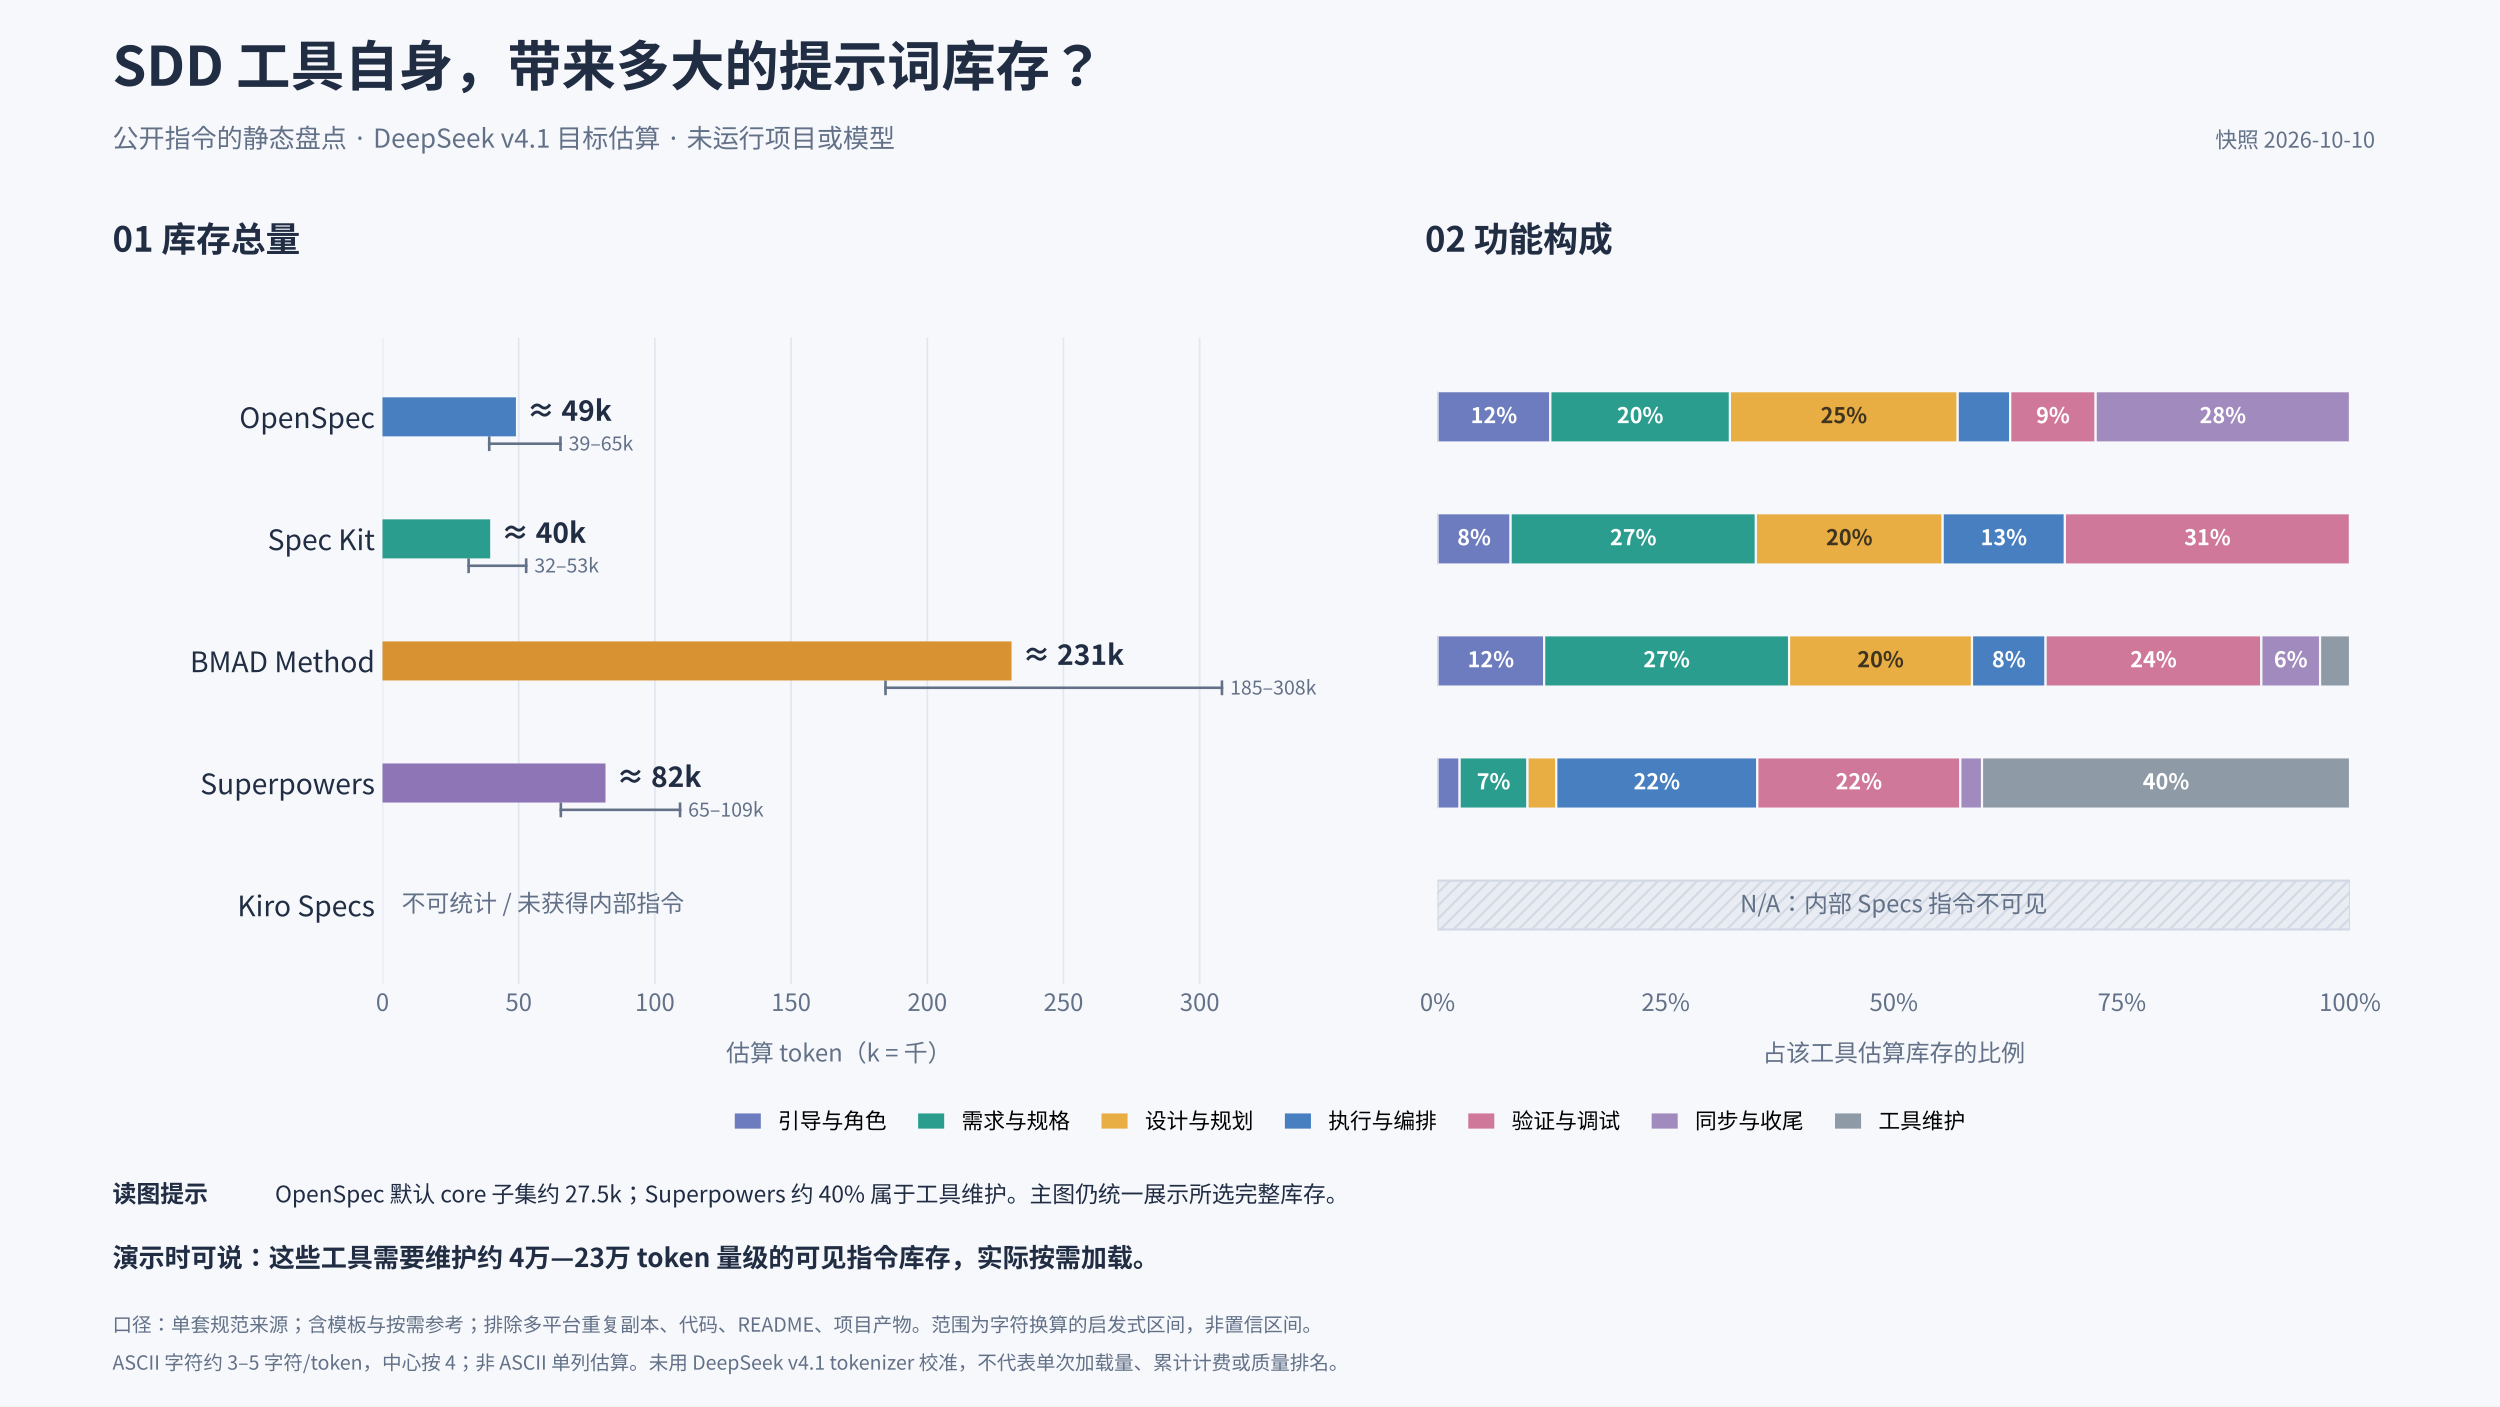
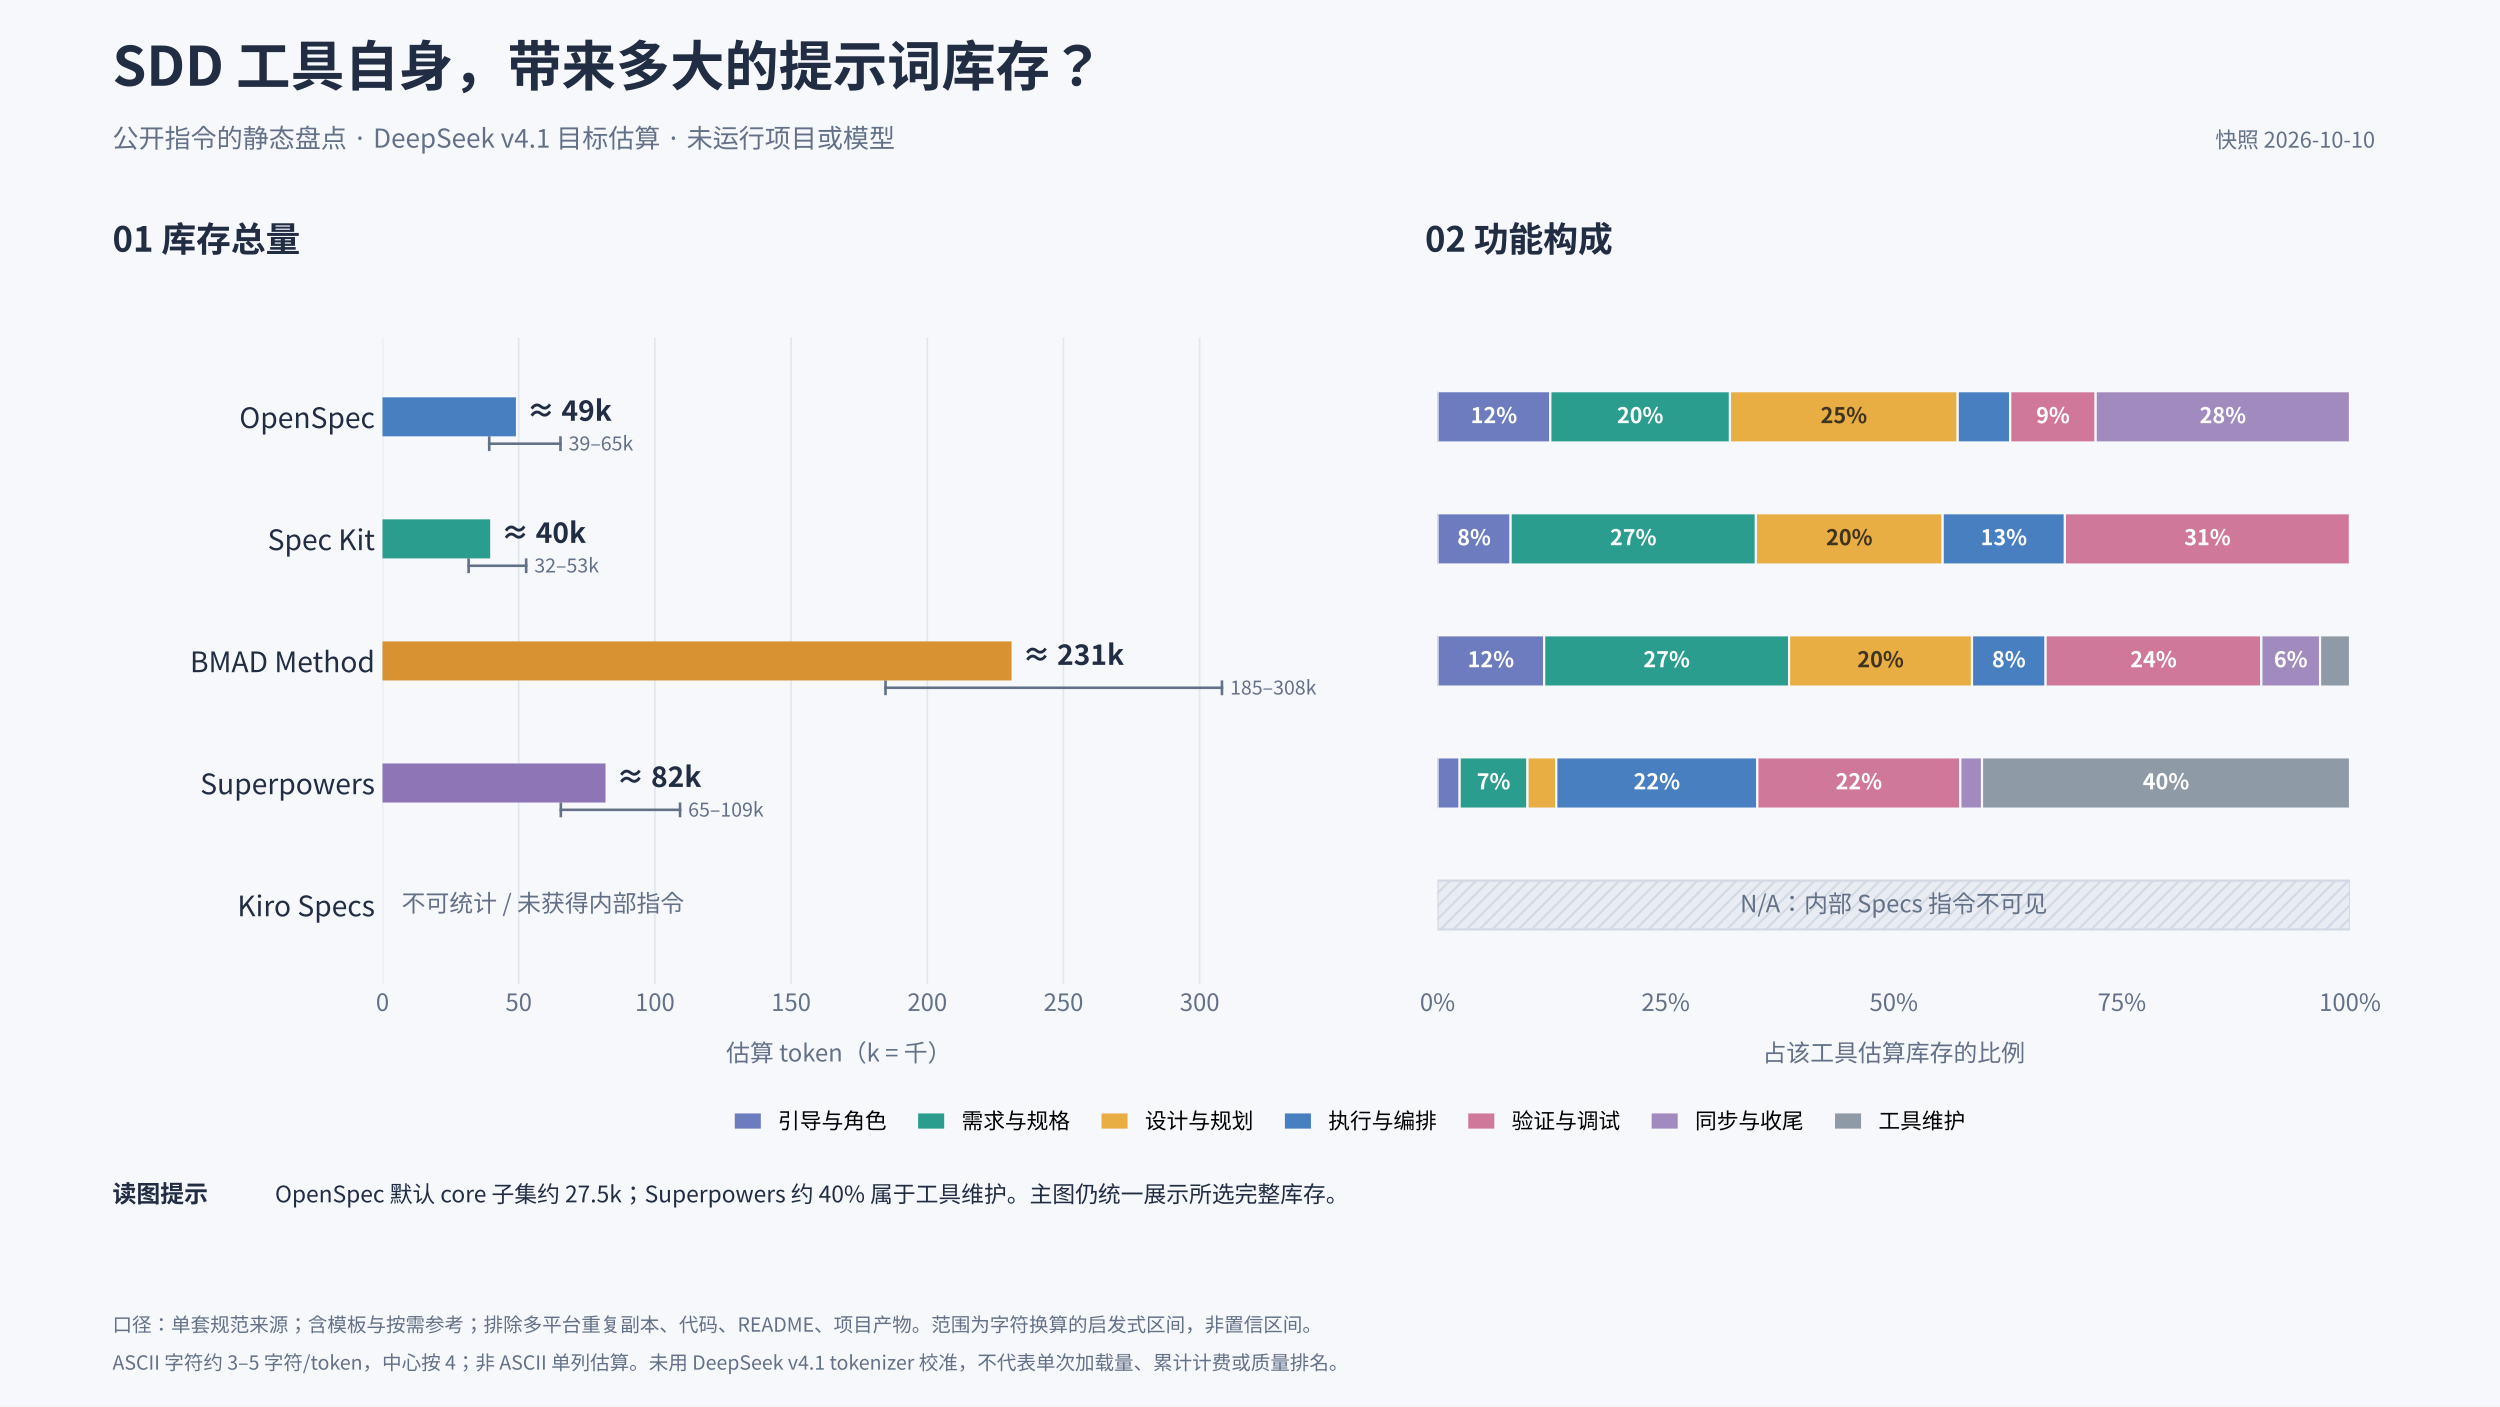
<svg xmlns="http://www.w3.org/2000/svg" width="1152pt" height="648pt" viewBox="0 0 1152 648" version="1.1">
  <defs>
    <style type="text/css">*{stroke-linejoin: round; stroke-linecap: butt}</style>
  </defs>
  <g id="figure_1">
    <g id="patch_1">
      <path d="M 0 648  L 1152 648  L 1152 0  L 0 0  z " style="fill: #f7f8fc" />
    </g>
    <g id="axes_1">
      <g id="patch_2">
        <path d="M 176.256 453.6  L 596.736 453.6  L 596.736 155.52  L 176.256 155.52  z " style="fill: #f7f8fc" />
      </g>
      <g id="matplotlib.axis_1">
        <g id="xtick_1">
          <g id="line2d_1">
-             <path d="M 176.256 453.6  L 176.256 155.52  " clip-path="url(#p2cd30f3368)" style="fill: none; stroke: #dbe0ea; stroke-opacity: 0.75; stroke-width: 0.8; stroke-linecap: square" />
+             <path d="M 176.256 453.6  L 176.256 155.52  " clip-path="url(#pd04bf1beea)" style="fill: none; stroke: #dbe0ea; stroke-opacity: 0.75; stroke-width: 0.8; stroke-linecap: square" />
          </g>
          <g id="line2d_2" />
          <g id="text_1">
            <text style="font-size: 11px; font-family: 'Noto Sans CJK JP'; text-anchor: middle; fill: #627187" x="176.256" y="465.855" transform="rotate(-0 176.256 465.8553)">0</text>
          </g>
        </g>
        <g id="xtick_2">
          <g id="line2d_3">
-             <path d="M 239.014 453.6  L 239.014 155.52  " clip-path="url(#p2cd30f3368)" style="fill: none; stroke: #dbe0ea; stroke-opacity: 0.75; stroke-width: 0.8; stroke-linecap: square" />
+             <path d="M 239.014 453.6  L 239.014 155.52  " clip-path="url(#pd04bf1beea)" style="fill: none; stroke: #dbe0ea; stroke-opacity: 0.75; stroke-width: 0.8; stroke-linecap: square" />
          </g>
          <g id="line2d_4" />
          <g id="text_2">
            <text style="font-size: 11px; font-family: 'Noto Sans CJK JP'; text-anchor: middle; fill: #627187" x="239.014" y="465.855" transform="rotate(-0 239.0142 465.8553)">50</text>
          </g>
        </g>
        <g id="xtick_3">
          <g id="line2d_5">
-             <path d="M 301.772 453.6  L 301.772 155.52  " clip-path="url(#p2cd30f3368)" style="fill: none; stroke: #dbe0ea; stroke-opacity: 0.75; stroke-width: 0.8; stroke-linecap: square" />
+             <path d="M 301.772 453.6  L 301.772 155.52  " clip-path="url(#pd04bf1beea)" style="fill: none; stroke: #dbe0ea; stroke-opacity: 0.75; stroke-width: 0.8; stroke-linecap: square" />
          </g>
          <g id="line2d_6" />
          <g id="text_3">
            <text style="font-size: 11px; font-family: 'Noto Sans CJK JP'; text-anchor: middle; fill: #627187" x="301.772" y="465.855" transform="rotate(-0 301.7724 465.8553)">100</text>
          </g>
        </g>
        <g id="xtick_4">
          <g id="line2d_7">
-             <path d="M 364.531 453.6  L 364.531 155.52  " clip-path="url(#p2cd30f3368)" style="fill: none; stroke: #dbe0ea; stroke-opacity: 0.75; stroke-width: 0.8; stroke-linecap: square" />
+             <path d="M 364.531 453.6  L 364.531 155.52  " clip-path="url(#pd04bf1beea)" style="fill: none; stroke: #dbe0ea; stroke-opacity: 0.75; stroke-width: 0.8; stroke-linecap: square" />
          </g>
          <g id="line2d_8" />
          <g id="text_4">
            <text style="font-size: 11px; font-family: 'Noto Sans CJK JP'; text-anchor: middle; fill: #627187" x="364.531" y="465.855" transform="rotate(-0 364.5306 465.8553)">150</text>
          </g>
        </g>
        <g id="xtick_5">
          <g id="line2d_9">
-             <path d="M 427.289 453.6  L 427.289 155.52  " clip-path="url(#p2cd30f3368)" style="fill: none; stroke: #dbe0ea; stroke-opacity: 0.75; stroke-width: 0.8; stroke-linecap: square" />
+             <path d="M 427.289 453.6  L 427.289 155.52  " clip-path="url(#pd04bf1beea)" style="fill: none; stroke: #dbe0ea; stroke-opacity: 0.75; stroke-width: 0.8; stroke-linecap: square" />
          </g>
          <g id="line2d_10" />
          <g id="text_5">
            <text style="font-size: 11px; font-family: 'Noto Sans CJK JP'; text-anchor: middle; fill: #627187" x="427.289" y="465.855" transform="rotate(-0 427.2888 465.8553)">200</text>
          </g>
        </g>
        <g id="xtick_6">
          <g id="line2d_11">
-             <path d="M 490.047 453.6  L 490.047 155.52  " clip-path="url(#p2cd30f3368)" style="fill: none; stroke: #dbe0ea; stroke-opacity: 0.75; stroke-width: 0.8; stroke-linecap: square" />
+             <path d="M 490.047 453.6  L 490.047 155.52  " clip-path="url(#pd04bf1beea)" style="fill: none; stroke: #dbe0ea; stroke-opacity: 0.75; stroke-width: 0.8; stroke-linecap: square" />
          </g>
          <g id="line2d_12" />
          <g id="text_6">
            <text style="font-size: 11px; font-family: 'Noto Sans CJK JP'; text-anchor: middle; fill: #627187" x="490.047" y="465.855" transform="rotate(-0 490.047 465.8553)">250</text>
          </g>
        </g>
        <g id="xtick_7">
          <g id="line2d_13">
-             <path d="M 552.805 453.6  L 552.805 155.52  " clip-path="url(#p2cd30f3368)" style="fill: none; stroke: #dbe0ea; stroke-opacity: 0.75; stroke-width: 0.8; stroke-linecap: square" />
+             <path d="M 552.805 453.6  L 552.805 155.52  " clip-path="url(#pd04bf1beea)" style="fill: none; stroke: #dbe0ea; stroke-opacity: 0.75; stroke-width: 0.8; stroke-linecap: square" />
          </g>
          <g id="line2d_14" />
          <g id="text_7">
            <text style="font-size: 11px; font-family: 'Noto Sans CJK JP'; text-anchor: middle; fill: #627187" x="552.805" y="465.855" transform="rotate(-0 552.8053 465.8553)">300</text>
          </g>
        </g>
        <g id="text_8">
          <text style="font-size: 11px; font-family: 'Noto Sans CJK JP'; text-anchor: middle; fill: #627187" x="386.496" y="489.13" transform="rotate(-0 386.496 489.1303)">估算 token（k = 千）</text>
        </g>
      </g>
      <g id="matplotlib.axis_2">
        <g id="ytick_1">
          <g id="line2d_15" />
          <g id="text_9">
            <text style="font-size: 13px; font-family: 'Noto Sans CJK JP'; text-anchor: end; fill: #202d43" x="172.756" y="197.251" transform="rotate(-0 172.756 197.2506)">OpenSpec</text>
          </g>
        </g>
        <g id="ytick_2">
          <g id="line2d_16" />
          <g id="text_10">
            <text style="font-size: 13px; font-family: 'Noto Sans CJK JP'; text-anchor: end; fill: #202d43" x="172.756" y="253.492" transform="rotate(-0 172.756 253.4921)">Spec Kit</text>
          </g>
        </g>
        <g id="ytick_3">
          <g id="line2d_17" />
          <g id="text_11">
            <text style="font-size: 13px; font-family: 'Noto Sans CJK JP'; text-anchor: end; fill: #202d43" x="172.756" y="309.734" transform="rotate(-0 172.756 309.7336)">BMAD Method</text>
          </g>
        </g>
        <g id="ytick_4">
          <g id="line2d_18" />
          <g id="text_12">
            <text style="font-size: 13px; font-family: 'Noto Sans CJK JP'; text-anchor: end; fill: #202d43" x="172.756" y="365.975" transform="rotate(-0 172.756 365.9751)">Superpowers</text>
          </g>
        </g>
        <g id="ytick_5">
          <g id="line2d_19" />
          <g id="text_13">
            <text style="font-size: 13px; font-family: 'Noto Sans CJK JP'; text-anchor: end; fill: #202d43" x="172.756" y="422.217" transform="rotate(-0 172.756 422.2166)">Kiro Specs</text>
          </g>
        </g>
      </g>
      <g id="line2d_20">
-         <path d="M 225.434 201.638  L 225.434 207.262  " clip-path="url(#p2cd30f3368)" style="fill: none; stroke: #627187; stroke-width: 1.2; stroke-linecap: square" />
+         <path d="M 225.434 201.638  L 225.434 207.262  " clip-path="url(#pd04bf1beea)" style="fill: none; stroke: #627187; stroke-width: 1.2; stroke-linecap: square" />
      </g>
      <g id="line2d_21">
-         <path d="M 258.259 201.638  L 258.259 207.262  " clip-path="url(#p2cd30f3368)" style="fill: none; stroke: #627187; stroke-width: 1.2; stroke-linecap: square" />
+         <path d="M 258.259 201.638  L 258.259 207.262  " clip-path="url(#pd04bf1beea)" style="fill: none; stroke: #627187; stroke-width: 1.2; stroke-linecap: square" />
      </g>
      <g id="line2d_22">
-         <path d="M 215.943 257.88  L 215.943 263.504  " clip-path="url(#p2cd30f3368)" style="fill: none; stroke: #627187; stroke-width: 1.2; stroke-linecap: square" />
+         <path d="M 215.943 257.88  L 215.943 263.504  " clip-path="url(#pd04bf1beea)" style="fill: none; stroke: #627187; stroke-width: 1.2; stroke-linecap: square" />
      </g>
      <g id="line2d_23">
-         <path d="M 242.454 257.88  L 242.454 263.504  " clip-path="url(#p2cd30f3368)" style="fill: none; stroke: #627187; stroke-width: 1.2; stroke-linecap: square" />
+         <path d="M 242.454 257.88  L 242.454 263.504  " clip-path="url(#pd04bf1beea)" style="fill: none; stroke: #627187; stroke-width: 1.2; stroke-linecap: square" />
      </g>
      <g id="line2d_24">
-         <path d="M 408.047 314.121  L 408.047 319.745  " clip-path="url(#p2cd30f3368)" style="fill: none; stroke: #627187; stroke-width: 1.2; stroke-linecap: square" />
+         <path d="M 408.047 314.121  L 408.047 319.745  " clip-path="url(#pd04bf1beea)" style="fill: none; stroke: #627187; stroke-width: 1.2; stroke-linecap: square" />
      </g>
      <g id="line2d_25">
-         <path d="M 563.078 314.121  L 563.078 319.745  " clip-path="url(#p2cd30f3368)" style="fill: none; stroke: #627187; stroke-width: 1.2; stroke-linecap: square" />
+         <path d="M 563.078 314.121  L 563.078 319.745  " clip-path="url(#pd04bf1beea)" style="fill: none; stroke: #627187; stroke-width: 1.2; stroke-linecap: square" />
      </g>
      <g id="line2d_26">
-         <path d="M 258.435 370.363  L 258.435 375.987  " clip-path="url(#p2cd30f3368)" style="fill: none; stroke: #627187; stroke-width: 1.2; stroke-linecap: square" />
+         <path d="M 258.435 370.363  L 258.435 375.987  " clip-path="url(#pd04bf1beea)" style="fill: none; stroke: #627187; stroke-width: 1.2; stroke-linecap: square" />
      </g>
      <g id="line2d_27">
-         <path d="M 313.361 370.363  L 313.361 375.987  " clip-path="url(#p2cd30f3368)" style="fill: none; stroke: #627187; stroke-width: 1.2; stroke-linecap: square" />
+         <path d="M 313.361 370.363  L 313.361 375.987  " clip-path="url(#pd04bf1beea)" style="fill: none; stroke: #627187; stroke-width: 1.2; stroke-linecap: square" />
      </g>
      <g id="patch_3">
-         <path d="M 176.256 183.078  L 237.738 183.078  L 237.738 201.076  L 176.256 201.076  z " clip-path="url(#p2cd30f3368)" style="fill: #477fc1" />
+         <path d="M 176.256 183.078  L 237.738 183.078  L 237.738 201.076  L 176.256 201.076  z " clip-path="url(#pd04bf1beea)" style="fill: #477fc1" />
      </g>
      <g id="text_14">
        <text style="font-weight: 700; font-size: 13px; font-family: 'Noto Sans CJK JP'; text-anchor: start; fill: #202d43" x="242.759" y="193.898" transform="rotate(-0 242.7587 193.8978)">≈ 49k</text>
      </g>
      <g id="text_15">
        <text style="font-size: 9px; font-family: 'Noto Sans CJK JP'; text-anchor: start; fill: #627187" x="262.024" y="207.563" transform="rotate(-0 262.0243 207.5635)">39–65k</text>
      </g>
      <g id="patch_4">
-         <path d="M 176.256 239.32  L 225.878 239.32  L 225.878 257.317  L 176.256 257.317  z " clip-path="url(#p2cd30f3368)" style="fill: #2a9d8f" />
+         <path d="M 176.256 239.32  L 225.878 239.32  L 225.878 257.317  L 176.256 257.317  z " clip-path="url(#pd04bf1beea)" style="fill: #2a9d8f" />
      </g>
      <g id="text_16">
        <text style="font-weight: 700; font-size: 13px; font-family: 'Noto Sans CJK JP'; text-anchor: start; fill: #202d43" x="230.899" y="250.139" transform="rotate(-0 230.8985 250.1393)">≈ 40k</text>
      </g>
      <g id="text_17">
        <text style="font-size: 9px; font-family: 'Noto Sans CJK JP'; text-anchor: start; fill: #627187" x="246.219" y="263.805" transform="rotate(-0 246.2193 263.805)">32–53k</text>
      </g>
      <g id="patch_5">
-         <path d="M 176.256 295.561  L 466.121 295.561  L 466.121 313.559  L 176.256 313.559  z " clip-path="url(#p2cd30f3368)" style="fill: #d89232" />
+         <path d="M 176.256 295.561  L 466.121 295.561  L 466.121 313.559  L 176.256 313.559  z " clip-path="url(#pd04bf1beea)" style="fill: #d89232" />
      </g>
      <g id="text_18">
        <text style="font-weight: 700; font-size: 13px; font-family: 'Noto Sans CJK JP'; text-anchor: start; fill: #202d43" x="471.141" y="306.381" transform="rotate(-0 471.1414 306.3808)">≈ 231k</text>
      </g>
      <g id="text_19">
        <text style="font-size: 9px; font-family: 'Noto Sans CJK JP'; text-anchor: start; fill: #627187" x="566.843" y="320.046" transform="rotate(-0 566.8434 320.0465)">185–308k</text>
      </g>
      <g id="patch_6">
-         <path d="M 176.256 351.803  L 279.014 351.803  L 279.014 369.8  L 176.256 369.8  z " clip-path="url(#p2cd30f3368)" style="fill: #8e75b5" />
+         <path d="M 176.256 351.803  L 279.014 351.803  L 279.014 369.8  L 176.256 369.8  z " clip-path="url(#pd04bf1beea)" style="fill: #8e75b5" />
      </g>
      <g id="text_20">
        <text style="font-weight: 700; font-size: 13px; font-family: 'Noto Sans CJK JP'; text-anchor: start; fill: #202d43" x="284.035" y="362.622" transform="rotate(-0 284.0351 362.6224)">≈ 82k</text>
      </g>
      <g id="text_21">
        <text style="font-size: 9px; font-family: 'Noto Sans CJK JP'; text-anchor: start; fill: #627187" x="317.126" y="376.288" transform="rotate(-0 317.1264 376.288)">65–109k</text>
      </g>
      <g id="text_22">
        <text style="font-size: 11px; font-family: 'Noto Sans CJK JP'; text-anchor: start; fill: #627187" x="185.042" y="420.161" transform="rotate(-0 185.0421 420.1608)">不可统计 / 未获得内部指令</text>
      </g>
      <g id="line2d_28">
-         <path d="M 225.434 204.45  L 258.259 204.45  " clip-path="url(#p2cd30f3368)" style="fill: none; stroke: #627187; stroke-width: 1.2; stroke-linecap: square" />
+         <path d="M 225.434 204.45  L 258.259 204.45  " clip-path="url(#pd04bf1beea)" style="fill: none; stroke: #627187; stroke-width: 1.2; stroke-linecap: square" />
      </g>
      <g id="line2d_29">
-         <path d="M 215.943 260.692  L 242.454 260.692  " clip-path="url(#p2cd30f3368)" style="fill: none; stroke: #627187; stroke-width: 1.2; stroke-linecap: square" />
+         <path d="M 215.943 260.692  L 242.454 260.692  " clip-path="url(#pd04bf1beea)" style="fill: none; stroke: #627187; stroke-width: 1.2; stroke-linecap: square" />
      </g>
      <g id="line2d_30">
-         <path d="M 408.047 316.933  L 563.078 316.933  " clip-path="url(#p2cd30f3368)" style="fill: none; stroke: #627187; stroke-width: 1.2; stroke-linecap: square" />
+         <path d="M 408.047 316.933  L 563.078 316.933  " clip-path="url(#pd04bf1beea)" style="fill: none; stroke: #627187; stroke-width: 1.2; stroke-linecap: square" />
      </g>
      <g id="line2d_31">
-         <path d="M 258.435 373.175  L 313.361 373.175  " clip-path="url(#p2cd30f3368)" style="fill: none; stroke: #627187; stroke-width: 1.2; stroke-linecap: square" />
+         <path d="M 258.435 373.175  L 313.361 373.175  " clip-path="url(#pd04bf1beea)" style="fill: none; stroke: #627187; stroke-width: 1.2; stroke-linecap: square" />
      </g>
    </g>
    <g id="axes_2">
      <g id="patch_7">
        <path d="M 662.4 453.6  L 1082.88 453.6  L 1082.88 155.52  L 662.4 155.52  z " style="fill: #f7f8fc" />
      </g>
      <g id="patch_8">
-         <path d="M 662.4 180.266  L 714.395 180.266  L 714.395 203.888  L 662.4 203.888  z " clip-path="url(#pcbad7cd217)" style="fill: #6c7cbe; stroke: #f7f8fc; stroke-linejoin: miter" />
+         <path d="M 662.4 180.266  L 714.395 180.266  L 714.395 203.888  L 662.4 203.888  z " clip-path="url(#p2e1c0ce49d)" style="fill: #6c7cbe; stroke: #f7f8fc; stroke-linejoin: miter" />
      </g>
      <g id="patch_9">
-         <path d="M 714.395 180.266  L 797.161 180.266  L 797.161 203.888  L 714.395 203.888  z " clip-path="url(#pcbad7cd217)" style="fill: #2a9d8f; stroke: #f7f8fc; stroke-linejoin: miter" />
+         <path d="M 714.395 180.266  L 797.161 180.266  L 797.161 203.888  L 714.395 203.888  z " clip-path="url(#p2e1c0ce49d)" style="fill: #2a9d8f; stroke: #f7f8fc; stroke-linejoin: miter" />
      </g>
      <g id="patch_10">
-         <path d="M 797.161 180.266  L 902.11 180.266  L 902.11 203.888  L 797.161 203.888  z " clip-path="url(#pcbad7cd217)" style="fill: #e8ad43; stroke: #f7f8fc; stroke-linejoin: miter" />
+         <path d="M 797.161 180.266  L 902.11 180.266  L 902.11 203.888  L 797.161 203.888  z " clip-path="url(#p2e1c0ce49d)" style="fill: #e8ad43; stroke: #f7f8fc; stroke-linejoin: miter" />
      </g>
      <g id="patch_11">
-         <path d="M 902.11 180.266  L 926.314 180.266  L 926.314 203.888  L 902.11 203.888  z " clip-path="url(#pcbad7cd217)" style="fill: #477fc1; stroke: #f7f8fc; stroke-linejoin: miter" />
+         <path d="M 902.11 180.266  L 926.314 180.266  L 926.314 203.888  L 902.11 203.888  z " clip-path="url(#p2e1c0ce49d)" style="fill: #477fc1; stroke: #f7f8fc; stroke-linejoin: miter" />
      </g>
      <g id="patch_12">
-         <path d="M 926.314 180.266  L 965.683 180.266  L 965.683 203.888  L 926.314 203.888  z " clip-path="url(#pcbad7cd217)" style="fill: #d07899; stroke: #f7f8fc; stroke-linejoin: miter" />
+         <path d="M 926.314 180.266  L 965.683 180.266  L 965.683 203.888  L 926.314 203.888  z " clip-path="url(#p2e1c0ce49d)" style="fill: #d07899; stroke: #f7f8fc; stroke-linejoin: miter" />
      </g>
      <g id="patch_13">
-         <path d="M 965.683 180.266  L 1082.88 180.266  L 1082.88 203.888  L 965.683 203.888  z " clip-path="url(#pcbad7cd217)" style="fill: #a18abd; stroke: #f7f8fc; stroke-linejoin: miter" />
+         <path d="M 965.683 180.266  L 1082.88 180.266  L 1082.88 203.888  L 965.683 203.888  z " clip-path="url(#p2e1c0ce49d)" style="fill: #a18abd; stroke: #f7f8fc; stroke-linejoin: miter" />
      </g>
      <g id="patch_14">
-         <path d="M 1082.88 180.266  L 1082.88 180.266  L 1082.88 203.888  L 1082.88 203.888  z " clip-path="url(#pcbad7cd217)" style="fill: #8e9aa5; stroke: #f7f8fc; stroke-linejoin: miter" />
+         <path d="M 1082.88 180.266  L 1082.88 180.266  L 1082.88 203.888  L 1082.88 203.888  z " clip-path="url(#p2e1c0ce49d)" style="fill: #8e9aa5; stroke: #f7f8fc; stroke-linejoin: miter" />
      </g>
      <g id="patch_15">
-         <path d="M 662.4 236.508  L 696.094 236.508  L 696.094 260.129  L 662.4 260.129  z " clip-path="url(#pcbad7cd217)" style="fill: #6c7cbe; stroke: #f7f8fc; stroke-linejoin: miter" />
+         <path d="M 662.4 236.508  L 696.094 236.508  L 696.094 260.129  L 662.4 260.129  z " clip-path="url(#p2e1c0ce49d)" style="fill: #6c7cbe; stroke: #f7f8fc; stroke-linejoin: miter" />
      </g>
      <g id="patch_16">
-         <path d="M 696.094 236.508  L 809.112 236.508  L 809.112 260.129  L 696.094 260.129  z " clip-path="url(#pcbad7cd217)" style="fill: #2a9d8f; stroke: #f7f8fc; stroke-linejoin: miter" />
+         <path d="M 696.094 236.508  L 809.112 236.508  L 809.112 260.129  L 696.094 260.129  z " clip-path="url(#p2e1c0ce49d)" style="fill: #2a9d8f; stroke: #f7f8fc; stroke-linejoin: miter" />
      </g>
      <g id="patch_17">
-         <path d="M 809.112 236.508  L 895.189 236.508  L 895.189 260.129  L 809.112 260.129  z " clip-path="url(#pcbad7cd217)" style="fill: #e8ad43; stroke: #f7f8fc; stroke-linejoin: miter" />
+         <path d="M 809.112 236.508  L 895.189 236.508  L 895.189 260.129  L 809.112 260.129  z " clip-path="url(#p2e1c0ce49d)" style="fill: #e8ad43; stroke: #f7f8fc; stroke-linejoin: miter" />
      </g>
      <g id="patch_18">
-         <path d="M 895.189 236.508  L 951.5 236.508  L 951.5 260.129  L 895.189 260.129  z " clip-path="url(#pcbad7cd217)" style="fill: #477fc1; stroke: #f7f8fc; stroke-linejoin: miter" />
+         <path d="M 895.189 236.508  L 951.5 236.508  L 951.5 260.129  L 895.189 260.129  z " clip-path="url(#p2e1c0ce49d)" style="fill: #477fc1; stroke: #f7f8fc; stroke-linejoin: miter" />
      </g>
      <g id="patch_19">
-         <path d="M 951.5 236.508  L 1082.88 236.508  L 1082.88 260.129  L 951.5 260.129  z " clip-path="url(#pcbad7cd217)" style="fill: #d07899; stroke: #f7f8fc; stroke-linejoin: miter" />
+         <path d="M 951.5 236.508  L 1082.88 236.508  L 1082.88 260.129  L 951.5 260.129  z " clip-path="url(#p2e1c0ce49d)" style="fill: #d07899; stroke: #f7f8fc; stroke-linejoin: miter" />
      </g>
      <g id="patch_20">
-         <path d="M 1082.88 236.508  L 1082.88 236.508  L 1082.88 260.129  L 1082.88 260.129  z " clip-path="url(#pcbad7cd217)" style="fill: #a18abd; stroke: #f7f8fc; stroke-linejoin: miter" />
+         <path d="M 1082.88 236.508  L 1082.88 236.508  L 1082.88 260.129  L 1082.88 260.129  z " clip-path="url(#p2e1c0ce49d)" style="fill: #a18abd; stroke: #f7f8fc; stroke-linejoin: miter" />
      </g>
      <g id="patch_21">
-         <path d="M 1082.88 236.508  L 1082.88 236.508  L 1082.88 260.129  L 1082.88 260.129  z " clip-path="url(#pcbad7cd217)" style="fill: #8e9aa5; stroke: #f7f8fc; stroke-linejoin: miter" />
+         <path d="M 1082.88 236.508  L 1082.88 236.508  L 1082.88 260.129  L 1082.88 260.129  z " clip-path="url(#p2e1c0ce49d)" style="fill: #8e9aa5; stroke: #f7f8fc; stroke-linejoin: miter" />
      </g>
      <g id="patch_22">
-         <path d="M 662.4 292.749  L 711.547 292.749  L 711.547 316.371  L 662.4 316.371  z " clip-path="url(#pcbad7cd217)" style="fill: #6c7cbe; stroke: #f7f8fc; stroke-linejoin: miter" />
+         <path d="M 662.4 292.749  L 711.547 292.749  L 711.547 316.371  L 662.4 316.371  z " clip-path="url(#p2e1c0ce49d)" style="fill: #6c7cbe; stroke: #f7f8fc; stroke-linejoin: miter" />
      </g>
      <g id="patch_23">
-         <path d="M 711.547 292.749  L 824.402 292.749  L 824.402 316.371  L 711.547 316.371  z " clip-path="url(#pcbad7cd217)" style="fill: #2a9d8f; stroke: #f7f8fc; stroke-linejoin: miter" />
+         <path d="M 711.547 292.749  L 824.402 292.749  L 824.402 316.371  L 711.547 316.371  z " clip-path="url(#p2e1c0ce49d)" style="fill: #2a9d8f; stroke: #f7f8fc; stroke-linejoin: miter" />
      </g>
      <g id="patch_24">
-         <path d="M 824.402 292.749  L 908.697 292.749  L 908.697 316.371  L 824.402 316.371  z " clip-path="url(#pcbad7cd217)" style="fill: #e8ad43; stroke: #f7f8fc; stroke-linejoin: miter" />
+         <path d="M 824.402 292.749  L 908.697 292.749  L 908.697 316.371  L 824.402 316.371  z " clip-path="url(#p2e1c0ce49d)" style="fill: #e8ad43; stroke: #f7f8fc; stroke-linejoin: miter" />
      </g>
      <g id="patch_25">
-         <path d="M 908.697 292.749  L 942.617 292.749  L 942.617 316.371  L 908.697 316.371  z " clip-path="url(#pcbad7cd217)" style="fill: #477fc1; stroke: #f7f8fc; stroke-linejoin: miter" />
+         <path d="M 908.697 292.749  L 942.617 292.749  L 942.617 316.371  L 908.697 316.371  z " clip-path="url(#p2e1c0ce49d)" style="fill: #477fc1; stroke: #f7f8fc; stroke-linejoin: miter" />
      </g>
      <g id="patch_26">
-         <path d="M 942.617 292.749  L 1042.031 292.749  L 1042.031 316.371  L 942.617 316.371  z " clip-path="url(#pcbad7cd217)" style="fill: #d07899; stroke: #f7f8fc; stroke-linejoin: miter" />
+         <path d="M 942.617 292.749  L 1042.031 292.749  L 1042.031 316.371  L 942.617 316.371  z " clip-path="url(#p2e1c0ce49d)" style="fill: #d07899; stroke: #f7f8fc; stroke-linejoin: miter" />
      </g>
      <g id="patch_27">
-         <path d="M 1042.031 292.749  L 1069.084 292.749  L 1069.084 316.371  L 1042.031 316.371  z " clip-path="url(#pcbad7cd217)" style="fill: #a18abd; stroke: #f7f8fc; stroke-linejoin: miter" />
+         <path d="M 1042.031 292.749  L 1069.084 292.749  L 1069.084 316.371  L 1042.031 316.371  z " clip-path="url(#p2e1c0ce49d)" style="fill: #a18abd; stroke: #f7f8fc; stroke-linejoin: miter" />
      </g>
      <g id="patch_28">
-         <path d="M 1069.084 292.749  L 1082.88 292.749  L 1082.88 316.371  L 1069.084 316.371  z " clip-path="url(#pcbad7cd217)" style="fill: #8e9aa5; stroke: #f7f8fc; stroke-linejoin: miter" />
+         <path d="M 1069.084 292.749  L 1082.88 292.749  L 1082.88 316.371  L 1069.084 316.371  z " clip-path="url(#p2e1c0ce49d)" style="fill: #8e9aa5; stroke: #f7f8fc; stroke-linejoin: miter" />
      </g>
      <g id="patch_29">
-         <path d="M 662.4 348.991  L 672.604 348.991  L 672.604 372.612  L 662.4 372.612  z " clip-path="url(#pcbad7cd217)" style="fill: #6c7cbe; stroke: #f7f8fc; stroke-linejoin: miter" />
+         <path d="M 662.4 348.991  L 672.604 348.991  L 672.604 372.612  L 662.4 372.612  z " clip-path="url(#p2e1c0ce49d)" style="fill: #6c7cbe; stroke: #f7f8fc; stroke-linejoin: miter" />
      </g>
      <g id="patch_30">
-         <path d="M 672.604 348.991  L 703.874 348.991  L 703.874 372.612  L 672.604 372.612  z " clip-path="url(#pcbad7cd217)" style="fill: #2a9d8f; stroke: #f7f8fc; stroke-linejoin: miter" />
+         <path d="M 672.604 348.991  L 703.874 348.991  L 703.874 372.612  L 672.604 372.612  z " clip-path="url(#p2e1c0ce49d)" style="fill: #2a9d8f; stroke: #f7f8fc; stroke-linejoin: miter" />
      </g>
      <g id="patch_31">
-         <path d="M 703.874 348.991  L 717.14 348.991  L 717.14 372.612  L 703.874 372.612  z " clip-path="url(#pcbad7cd217)" style="fill: #e8ad43; stroke: #f7f8fc; stroke-linejoin: miter" />
+         <path d="M 703.874 348.991  L 717.14 348.991  L 717.14 372.612  L 703.874 372.612  z " clip-path="url(#p2e1c0ce49d)" style="fill: #e8ad43; stroke: #f7f8fc; stroke-linejoin: miter" />
      </g>
      <g id="patch_32">
-         <path d="M 717.14 348.991  L 809.767 348.991  L 809.767 372.612  L 717.14 372.612  z " clip-path="url(#pcbad7cd217)" style="fill: #477fc1; stroke: #f7f8fc; stroke-linejoin: miter" />
+         <path d="M 717.14 348.991  L 809.767 348.991  L 809.767 372.612  L 717.14 372.612  z " clip-path="url(#p2e1c0ce49d)" style="fill: #477fc1; stroke: #f7f8fc; stroke-linejoin: miter" />
      </g>
      <g id="patch_33">
-         <path d="M 809.767 348.991  L 903.334 348.991  L 903.334 372.612  L 809.767 372.612  z " clip-path="url(#pcbad7cd217)" style="fill: #d07899; stroke: #f7f8fc; stroke-linejoin: miter" />
+         <path d="M 809.767 348.991  L 903.334 348.991  L 903.334 372.612  L 809.767 372.612  z " clip-path="url(#p2e1c0ce49d)" style="fill: #d07899; stroke: #f7f8fc; stroke-linejoin: miter" />
      </g>
      <g id="patch_34">
-         <path d="M 903.334 348.991  L 913.314 348.991  L 913.314 372.612  L 903.334 372.612  z " clip-path="url(#pcbad7cd217)" style="fill: #a18abd; stroke: #f7f8fc; stroke-linejoin: miter" />
+         <path d="M 903.334 348.991  L 913.314 348.991  L 913.314 372.612  L 903.334 372.612  z " clip-path="url(#p2e1c0ce49d)" style="fill: #a18abd; stroke: #f7f8fc; stroke-linejoin: miter" />
      </g>
      <g id="patch_35">
-         <path d="M 913.314 348.991  L 1082.88 348.991  L 1082.88 372.612  L 913.314 372.612  z " clip-path="url(#pcbad7cd217)" style="fill: #8e9aa5; stroke: #f7f8fc; stroke-linejoin: miter" />
+         <path d="M 913.314 348.991  L 1082.88 348.991  L 1082.88 372.612  L 913.314 372.612  z " clip-path="url(#p2e1c0ce49d)" style="fill: #8e9aa5; stroke: #f7f8fc; stroke-linejoin: miter" />
      </g>
      <g id="patch_36">
-         <path d="M 662.4 405.795  L 1082.88 405.795  L 1082.88 428.291  L 662.4 428.291  z " clip-path="url(#pcbad7cd217)" style="fill: url(#he2698c399f); stroke: #d2d9e4; stroke-linejoin: miter" />
+         <path d="M 662.4 405.795  L 1082.88 405.795  L 1082.88 428.291  L 662.4 428.291  z " clip-path="url(#p2e1c0ce49d)" style="fill: url(#h3c80d33998); stroke: #d2d9e4; stroke-linejoin: miter" />
      </g>
      <g id="matplotlib.axis_3">
        <g id="xtick_8">
          <g id="line2d_32" />
          <g id="text_23">
            <text style="font-size: 11px; font-family: 'Noto Sans CJK JP'; text-anchor: middle; fill: #627187" x="662.4" y="465.855" transform="rotate(-0 662.4 465.8553)">0%</text>
          </g>
        </g>
        <g id="xtick_9">
          <g id="line2d_33" />
          <g id="text_24">
            <text style="font-size: 11px; font-family: 'Noto Sans CJK JP'; text-anchor: middle; fill: #627187" x="767.52" y="465.855" transform="rotate(-0 767.52 465.8553)">25%</text>
          </g>
        </g>
        <g id="xtick_10">
          <g id="line2d_34" />
          <g id="text_25">
            <text style="font-size: 11px; font-family: 'Noto Sans CJK JP'; text-anchor: middle; fill: #627187" x="872.64" y="465.855" transform="rotate(-0 872.64 465.8553)">50%</text>
          </g>
        </g>
        <g id="xtick_11">
          <g id="line2d_35" />
          <g id="text_26">
            <text style="font-size: 11px; font-family: 'Noto Sans CJK JP'; text-anchor: middle; fill: #627187" x="977.76" y="465.855" transform="rotate(-0 977.76 465.8553)">75%</text>
          </g>
        </g>
        <g id="xtick_12">
          <g id="line2d_36" />
          <g id="text_27">
            <text style="font-size: 11px; font-family: 'Noto Sans CJK JP'; text-anchor: middle; fill: #627187" x="1082.88" y="465.855" transform="rotate(-0 1082.88 465.8553)">100%</text>
          </g>
        </g>
        <g id="text_28">
          <text style="font-size: 11px; font-family: 'Noto Sans CJK JP'; text-anchor: middle; fill: #627187" x="872.64" y="489.13" transform="rotate(-0 872.64 489.1303)">占该工具估算库存的比例</text>
        </g>
      </g>
      <g id="matplotlib.axis_4" />
      <g id="text_29">
        <text style="font-weight: 700; font-size: 10px; font-family: 'Noto Sans CJK JP'; text-anchor: middle; fill: #ffffff" x="688.397" y="194.992" transform="rotate(-0 688.3975 194.9918)">12%</text>
      </g>
      <g id="text_30">
        <text style="font-weight: 700; font-size: 10px; font-family: 'Noto Sans CJK JP'; text-anchor: middle; fill: #ffffff" x="755.778" y="194.992" transform="rotate(-0 755.7781 194.9918)">20%</text>
      </g>
      <g id="text_31">
        <text style="font-weight: 700; font-size: 10px; font-family: 'Noto Sans CJK JP'; text-anchor: middle; fill: #3e341f" x="849.636" y="194.992" transform="rotate(-0 849.6359 194.9918)">25%</text>
      </g>
      <g id="text_32">
        <text style="font-weight: 700; font-size: 10px; font-family: 'Noto Sans CJK JP'; text-anchor: middle; fill: #ffffff" x="945.999" y="194.992" transform="rotate(-0 945.9988 194.9918)">9%</text>
      </g>
      <g id="text_33">
        <text style="font-weight: 700; font-size: 10px; font-family: 'Noto Sans CJK JP'; text-anchor: middle; fill: #ffffff" x="1024.282" y="194.992" transform="rotate(-0 1024.282 194.9918)">28%</text>
      </g>
      <g id="text_34">
        <text style="font-weight: 700; font-size: 10px; font-family: 'Noto Sans CJK JP'; text-anchor: middle; fill: #ffffff" x="679.247" y="251.233" transform="rotate(-0 679.2468 251.2333)">8%</text>
      </g>
      <g id="text_35">
        <text style="font-weight: 700; font-size: 10px; font-family: 'Noto Sans CJK JP'; text-anchor: middle; fill: #ffffff" x="752.603" y="251.233" transform="rotate(-0 752.6028 251.2333)">27%</text>
      </g>
      <g id="text_36">
        <text style="font-weight: 700; font-size: 10px; font-family: 'Noto Sans CJK JP'; text-anchor: middle; fill: #3e341f" x="852.15" y="251.233" transform="rotate(-0 852.1505 251.2333)">20%</text>
      </g>
      <g id="text_37">
        <text style="font-weight: 700; font-size: 10px; font-family: 'Noto Sans CJK JP'; text-anchor: middle; fill: #ffffff" x="923.345" y="251.233" transform="rotate(-0 923.3447 251.2333)">13%</text>
      </g>
      <g id="text_38">
        <text style="font-weight: 700; font-size: 10px; font-family: 'Noto Sans CJK JP'; text-anchor: middle; fill: #ffffff" x="1017.19" y="251.233" transform="rotate(-0 1017.19 251.2333)">31%</text>
      </g>
      <g id="text_39">
        <text style="font-weight: 700; font-size: 10px; font-family: 'Noto Sans CJK JP'; text-anchor: middle; fill: #ffffff" x="686.974" y="307.475" transform="rotate(-0 686.9735 307.4748)">12%</text>
      </g>
      <g id="text_40">
        <text style="font-weight: 700; font-size: 10px; font-family: 'Noto Sans CJK JP'; text-anchor: middle; fill: #ffffff" x="767.975" y="307.475" transform="rotate(-0 767.9748 307.4748)">27%</text>
      </g>
      <g id="text_41">
        <text style="font-weight: 700; font-size: 10px; font-family: 'Noto Sans CJK JP'; text-anchor: middle; fill: #3e341f" x="866.55" y="307.475" transform="rotate(-0 866.5497 307.4748)">20%</text>
      </g>
      <g id="text_42">
        <text style="font-weight: 700; font-size: 10px; font-family: 'Noto Sans CJK JP'; text-anchor: middle; fill: #ffffff" x="925.657" y="307.475" transform="rotate(-0 925.6567 307.4748)">8%</text>
      </g>
      <g id="text_43">
        <text style="font-weight: 700; font-size: 10px; font-family: 'Noto Sans CJK JP'; text-anchor: middle; fill: #ffffff" x="992.324" y="307.475" transform="rotate(-0 992.3235 307.4748)">24%</text>
      </g>
      <g id="text_44">
        <text style="font-weight: 700; font-size: 10px; font-family: 'Noto Sans CJK JP'; text-anchor: middle; fill: #ffffff" x="1055.557" y="307.475" transform="rotate(-0 1055.557 307.4748)">6%</text>
      </g>
      <g id="text_45">
        <text style="font-weight: 700; font-size: 10px; font-family: 'Noto Sans CJK JP'; text-anchor: middle; fill: #ffffff" x="688.239" y="363.716" transform="rotate(-0 688.2388 363.7164)">7%</text>
      </g>
      <g id="text_46">
        <text style="font-weight: 700; font-size: 10px; font-family: 'Noto Sans CJK JP'; text-anchor: middle; fill: #ffffff" x="763.454" y="363.716" transform="rotate(-0 763.4535 363.7164)">22%</text>
      </g>
      <g id="text_47">
        <text style="font-weight: 700; font-size: 10px; font-family: 'Noto Sans CJK JP'; text-anchor: middle; fill: #ffffff" x="856.55" y="363.716" transform="rotate(-0 856.5505 363.7164)">22%</text>
      </g>
      <g id="text_48">
        <text style="font-weight: 700; font-size: 10px; font-family: 'Noto Sans CJK JP'; text-anchor: middle; fill: #ffffff" x="998.097" y="363.716" transform="rotate(-0 998.097 363.7164)">40%</text>
      </g>
      <g id="text_49">
        <text style="font-size: 11px; font-family: 'Noto Sans CJK JP'; text-anchor: middle; fill: #627187" x="872.64" y="420.403" transform="rotate(-0 872.64 420.4032)">N/A：内部 Specs 指令不可见</text>
      </g>
    </g>
    <g id="text_50">
      <text style="font-weight: 700; font-size: 25px; font-family: 'Noto Sans CJK JP'; text-anchor: start; fill: #202d43" x="51.84" y="39.528" transform="rotate(-0 51.84 39.528)">SDD 工具自身，带来多大的提示词库存？</text>
    </g>
    <g id="text_51">
      <text style="font-size: 12px; font-family: 'Noto Sans CJK JP'; text-anchor: start; fill: #627187" x="51.84" y="68.04" transform="rotate(-0 51.84 68.04)">公开指令的静态盘点  ·  DeepSeek v4.1 目标估算  ·  未运行项目或模型</text>
    </g>
    <g id="text_52">
      <text style="font-weight: 700; font-size: 16px; font-family: 'Noto Sans CJK JP'; text-anchor: start; fill: #202d43" x="51.84" y="115.992" transform="rotate(-0 51.84 115.992)">01  库存总量</text>
    </g>
    <g id="text_53">
      <text style="font-weight: 700; font-size: 16px; font-family: 'Noto Sans CJK JP'; text-anchor: start; fill: #202d43" x="656.64" y="115.992" transform="rotate(-0 656.64 115.992)">02  功能构成</text>
    </g>
    <g id="text_54">
      <text style="font-weight: 700; font-size: 11px; font-family: 'Noto Sans CJK JP'; text-anchor: start; fill: #202d43" x="51.84" y="554.04" transform="rotate(-0 51.84 554.04)">读图提示</text>
    </g>
    <g id="text_55">
      <text style="font-size: 10.5px; font-family: 'Noto Sans CJK JP'; text-anchor: start; fill: #202d43" x="126.72" y="554.04" transform="rotate(-0 126.72 554.04)">OpenSpec 默认 core 子集约 27.5k；Superpowers 约 40% 属于工具维护。主图仍统一展示所选完整库存。</text>
    </g>
    <g id="text_56">
-       <text style="font-weight: 700; font-size: 12px; font-family: 'Noto Sans CJK JP'; text-anchor: start; fill: #202d43" x="51.84" y="583.848" transform="rotate(-0 51.84 583.848)">演示时可说：这些工具需要维护约 4万—23万 token 量级的可见指令库存，实际按需加载。</text>
+       <text style="font-size: 9px; font-family: 'Noto Sans CJK JP'; text-anchor: start; fill: #627187" x="51.84" y="613.656" transform="rotate(-0 51.84 613.656)">口径：单套规范来源；含模板与按需参考；排除多平台重复副本、代码、README、项目产物。范围为字符换算的启发式区间，非置信区间。</text>
    </g>
    <g id="text_57">
-       <text style="font-size: 9px; font-family: 'Noto Sans CJK JP'; text-anchor: start; fill: #627187" x="51.84" y="613.656" transform="rotate(-0 51.84 613.656)">口径：单套规范来源；含模板与按需参考；排除多平台重复副本、代码、README、项目产物。范围为字符换算的启发式区间，非置信区间。</text>
+       <text style="font-size: 9px; font-family: 'Noto Sans CJK JP'; text-anchor: start; fill: #627187" x="51.84" y="631.152" transform="rotate(-0 51.84 631.152)">ASCII 字符约 3–5 字符/token，中心按 4；非 ASCII 单列估算。未用 DeepSeek v4.1 tokenizer 校准，不代表单次加载量、累计计费或质量排名。</text>
    </g>
    <g id="text_58">
-       <text style="font-size: 9px; font-family: 'Noto Sans CJK JP'; text-anchor: start; fill: #627187" x="51.84" y="631.152" transform="rotate(-0 51.84 631.152)">ASCII 字符约 3–5 字符/token，中心按 4；非 ASCII 单列估算。未用 DeepSeek v4.1 tokenizer 校准，不代表单次加载量、累计计费或质量排名。</text>
-     </g>
-     <g id="text_59">
      <text style="font-size: 10px; font-family: 'Noto Sans CJK JP'; text-anchor: end; fill: #627187" x="1094.4" y="68.04" transform="rotate(-0 1094.4 68.04)">快照 2026-10-10</text>
    </g>
    <g id="legend_1">
      <g id="patch_37">
        <path d="M 338.58 520.069  L 350.58 520.069  L 350.58 513.069  L 338.58 513.069  z " style="fill: #6c7cbe" />
      </g>
-       <g id="text_60">
+       <g id="text_59">
        <text style="font-size: 10px; font-family: 'Noto Sans CJK JP'; text-anchor: start" x="358.58" y="520.069" transform="rotate(-0 358.58 520.0694)">引导与角色</text>
      </g>
      <g id="patch_38">
        <path d="M 423.08 520.069  L 435.08 520.069  L 435.08 513.069  L 423.08 513.069  z " style="fill: #2a9d8f" />
      </g>
-       <g id="text_61">
+       <g id="text_60">
        <text style="font-size: 10px; font-family: 'Noto Sans CJK JP'; text-anchor: start" x="443.08" y="520.069" transform="rotate(-0 443.08 520.0694)">需求与规格</text>
      </g>
      <g id="patch_39">
        <path d="M 507.58 520.069  L 519.58 520.069  L 519.58 513.069  L 507.58 513.069  z " style="fill: #e8ad43" />
      </g>
-       <g id="text_62">
+       <g id="text_61">
        <text style="font-size: 10px; font-family: 'Noto Sans CJK JP'; text-anchor: start" x="527.58" y="520.069" transform="rotate(-0 527.58 520.0694)">设计与规划</text>
      </g>
      <g id="patch_40">
        <path d="M 592.08 520.069  L 604.08 520.069  L 604.08 513.069  L 592.08 513.069  z " style="fill: #477fc1" />
      </g>
-       <g id="text_63">
+       <g id="text_62">
        <text style="font-size: 10px; font-family: 'Noto Sans CJK JP'; text-anchor: start" x="612.08" y="520.069" transform="rotate(-0 612.08 520.0694)">执行与编排</text>
      </g>
      <g id="patch_41">
        <path d="M 676.58 520.069  L 688.58 520.069  L 688.58 513.069  L 676.58 513.069  z " style="fill: #d07899" />
      </g>
-       <g id="text_64">
+       <g id="text_63">
        <text style="font-size: 10px; font-family: 'Noto Sans CJK JP'; text-anchor: start" x="696.58" y="520.069" transform="rotate(-0 696.58 520.0694)">验证与调试</text>
      </g>
      <g id="patch_42">
        <path d="M 761.08 520.069  L 773.08 520.069  L 773.08 513.069  L 761.08 513.069  z " style="fill: #a18abd" />
      </g>
-       <g id="text_65">
+       <g id="text_64">
        <text style="font-size: 10px; font-family: 'Noto Sans CJK JP'; text-anchor: start" x="781.08" y="520.069" transform="rotate(-0 781.08 520.0694)">同步与收尾</text>
      </g>
      <g id="patch_43">
        <path d="M 845.58 520.069  L 857.58 520.069  L 857.58 513.069  L 845.58 513.069  z " style="fill: #8e9aa5" />
      </g>
-       <g id="text_66">
+       <g id="text_65">
        <text style="font-size: 10px; font-family: 'Noto Sans CJK JP'; text-anchor: start" x="865.58" y="520.069" transform="rotate(-0 865.58 520.0694)">工具维护</text>
      </g>
    </g>
  </g>
  <defs>
-     <clipPath id="p2cd30f3368">
+     <clipPath id="pd04bf1beea">
      <rect x="176.256" y="155.52" width="420.48" height="298.08" />
    </clipPath>
-     <clipPath id="pcbad7cd217">
+     <clipPath id="p2e1c0ce49d">
      <rect x="662.4" y="155.52" width="420.48" height="298.08" />
    </clipPath>
  </defs>
  <defs>
-     <pattern id="he2698c399f" patternUnits="userSpaceOnUse" x="0" y="0" width="72" height="72">
+     <pattern id="h3c80d33998" patternUnits="userSpaceOnUse" x="0" y="0" width="72" height="72">
      <rect x="0" y="0" width="73" height="73" fill="#e9edf3" />
      <path d="M -36 36  L 36 -36  M -33 39  L 39 -33  M -30 42  L 42 -30  M -27 45  L 45 -27  M -24 48  L 48 -24  M -21 51  L 51 -21  M -18 54  L 54 -18  M -15 57  L 57 -15  M -12 60  L 60 -12  M -9 63  L 63 -9  M -6 66  L 66 -6  M -3 69  L 69 -3  M 0 72  L 72 0  M 3 75  L 75 3  M 6 78  L 78 6  M 9 81  L 81 9  M 12 84  L 84 12  M 15 87  L 87 15  M 18 90  L 90 18  M 21 93  L 93 21  M 24 96  L 96 24  M 27 99  L 99 27  M 30 102  L 102 30  M 33 105  L 105 33  M 36 108  L 108 36  " style="fill: #d2d9e4; stroke: #d2d9e4; stroke-width: 1.0; stroke-linecap: butt; stroke-linejoin: miter" />
    </pattern>
  </defs>
</svg>
